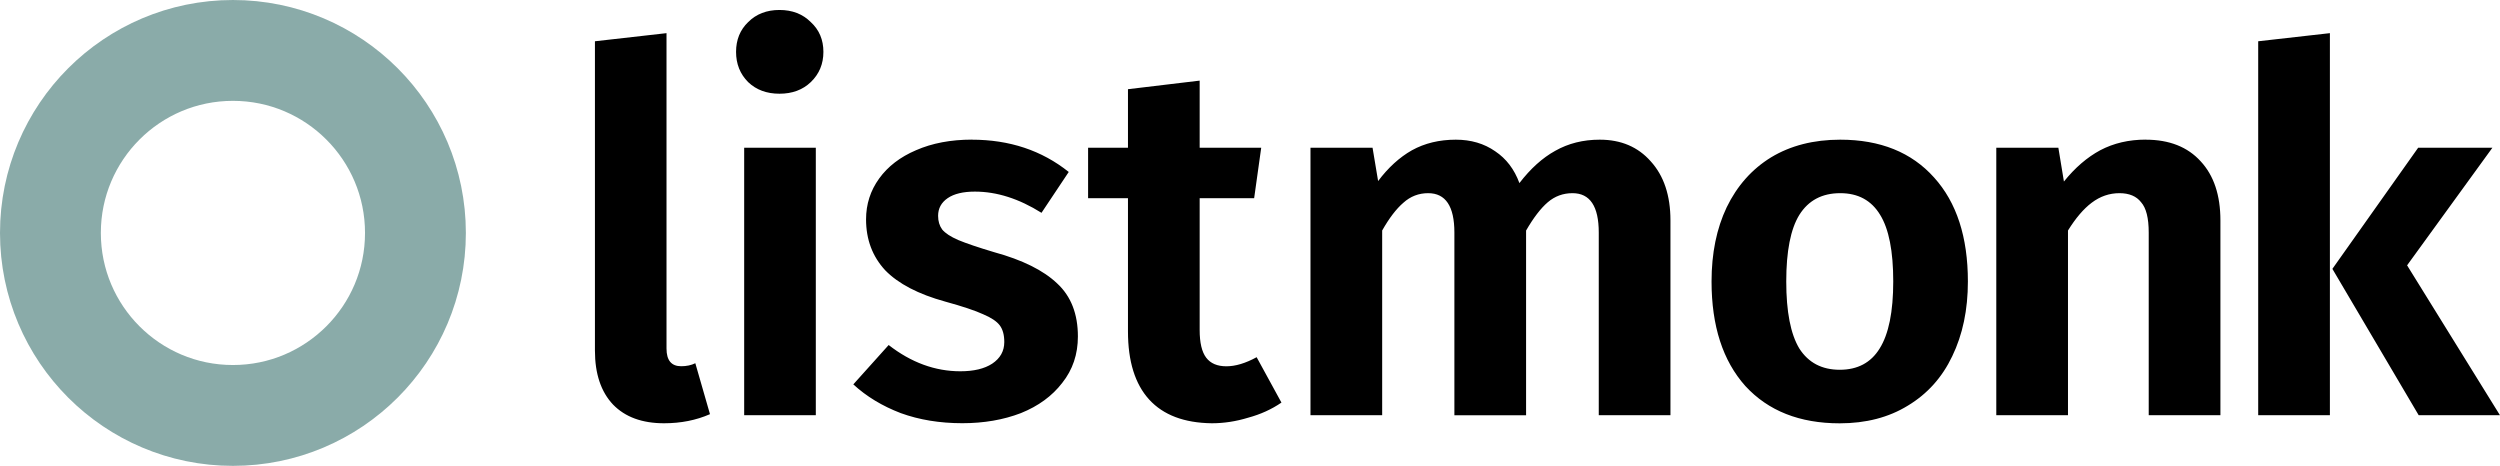
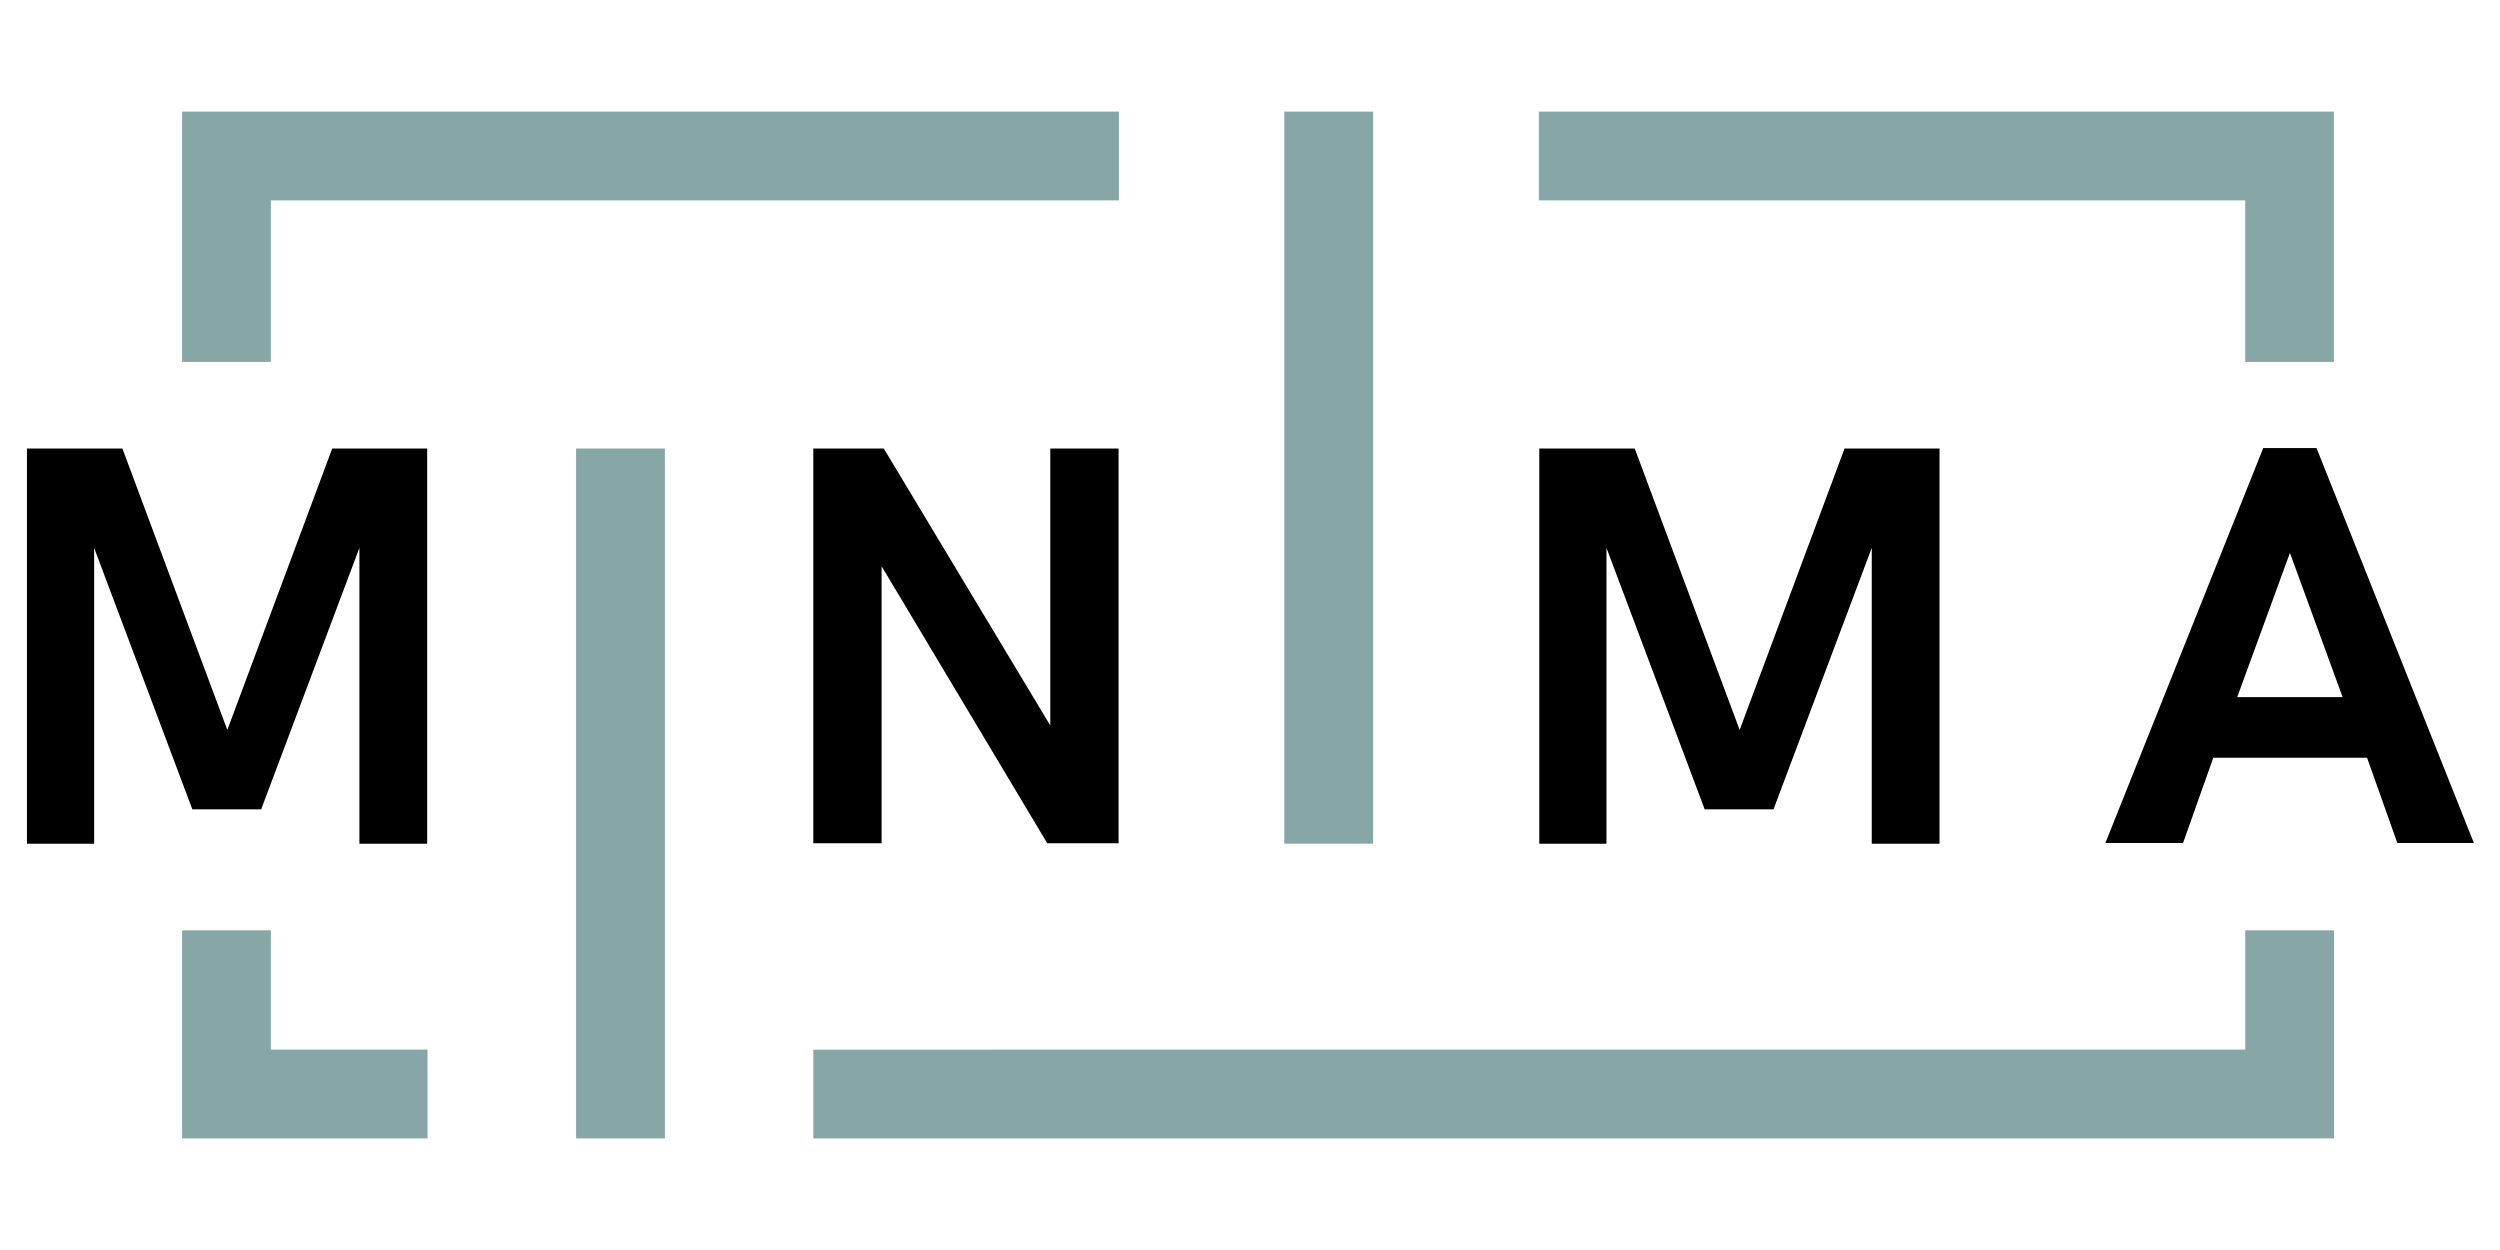
- <svg xmlns="http://www.w3.org/2000/svg" width="163.03" height="30.38" viewBox="0 0 43.135 8.038">
-   <circle cx="4.019" cy="4.019" r="3.149" fill="none" stroke="#8AABA9" stroke-width="1.74" />
-   <path d="M11.457 7.303q-.566 0-.879-.322-.313-.331-.313-.932V.712L11.5.572v5.442q0 .305.253.305.139 0 .244-.052l.253.879q-.357.157-.792.157zm2.619-4.754v4.615H12.84V2.549zM13.449.172q.331 0 .54.209.218.2.218.514 0 .313-.218.522-.209.2-.54.2-.331 0-.54-.2-.209-.209-.209-.522 0-.313.209-.514.209-.209.54-.209zm3.319 2.238q.975 0 1.672.557l-.47.705q-.583-.366-1.149-.366-.305 0-.47.113-.165.113-.165.305 0 .139.07.235.078.096.279.183.209.087.618.209.731.2 1.088.54.357.331.357.914 0 .462-.27.801-.261.34-.714.522-.453.174-1.01.174-.583 0-1.062-.174-.479-.183-.819-.496l.61-.679q.583.453 1.237.453.348 0 .549-.131.209-.139.209-.374 0-.183-.078-.287-.078-.104-.287-.192-.209-.096-.653-.218-.697-.192-1.036-.54-.331-.357-.331-.879 0-.392.226-.705.226-.313.636-.488.418-.183.967-.183zm5.342 4.536q-.253.174-.575.261-.313.096-.627.096-.714-.009-1.08-.409-.366-.401-.366-1.176V3.42h-.688v-.871h.688v-1.01l1.237-.148v1.158h1.062l-.122.871h-.94v2.273q0 .331.113.479.113.148.348.148.235 0 .522-.157zm5.493-4.536q.549 0 .879.374.34.374.34 1.019v3.361h-1.237V4.012q0-.679-.453-.679-.244 0-.427.157-.183.157-.374.488v3.187h-1.237V4.012q0-.679-.453-.679-.244 0-.427.165-.183.157-.366.479v3.187h-1.237V2.549h1.071l.096.575q.261-.348.583-.531.331-.183.758-.183.392 0 .679.2.287.192.418.549.287-.374.618-.557.34-.192.766-.192zm4.148 0q1.036 0 1.62.653.583.644.583 1.794 0 .731-.27 1.289-.261.549-.766.853-.496.305-1.176.305-1.036 0-1.628-.644-.583-.653-.583-1.803 0-.731.261-1.28.27-.557.766-.862.505-.305 1.193-.305zm0 .923q-.47 0-.705.374-.226.366-.226 1.149 0 .784.226 1.158.235.366.697.366.462 0 .688-.366.235-.374.235-1.158 0-.784-.226-1.149-.226-.374-.688-.374zm5.271-.923q.61 0 .949.374.34.366.34 1.019v3.361h-1.237V4.012q0-.374-.131-.522-.122-.157-.374-.157-.261 0-.479.165-.209.157-.409.479v3.187h-1.237V2.549h1.071l.096.583q.287-.357.627-.54.348-.183.784-.183zM40.2.572v6.592h-1.237V.712zm2.804 1.977l-1.472 2.029 1.602 2.586h-1.402l-1.489-2.525 1.48-2.09z" />
+ <svg xmlns="http://www.w3.org/2000/svg" width="4000" zoomAndPan="magnify" viewBox="0 0 3000 1500" height="2000" preserveAspectRatio="xMidYMid meet" version="1.2">
+   <defs>
+     <clipPath id="297e76153d">
+       <path d="M 1.02 405.262 L 484 405.262 L 484 880 L 1.02 880 Z M 1.02 405.262 " />
+     </clipPath>
+     <clipPath id="da79285ca5">
+       <path d="M 1.02 879.465 L 82.953 879.465 L 82.953 524.473 L 200.809 838.184 L 283.402 838.184 L 401.293 524.473 L 401.293 879.465 L 483.227 879.465 L 483.227 405.262 L 368.645 405.262 L 242.785 742.918 L 116.891 405.262 L 2.34 405.262 L 2.34 879.465 Z M 1.02 879.465 " />
+     </clipPath>
+     <clipPath id="d9e7a0c968">
+       <path d="M 0.02 0.262 L 482 0.262 L 482 474.559 L 0.02 474.559 Z M 0.02 0.262 " />
+     </clipPath>
+     <clipPath id="4b13695525">
+       <path d="M 0.02 474.465 L 81.953 474.465 L 81.953 119.473 L 199.809 433.184 L 282.402 433.184 L 400.293 119.473 L 400.293 474.465 L 482.227 474.465 L 482.227 0.262 L 367.645 0.262 L 241.785 337.918 L 115.891 0.262 L 1.34 0.262 L 1.34 474.465 Z M 0.02 474.465 " />
+     </clipPath>
+     <clipPath id="8447152b4e">
+       <rect x="0" width="483" y="0" height="475" />
+     </clipPath>
+     <clipPath id="3426854e2c">
+       <path d="M 188.504 983.379 L 295.047 983.379 L 295.047 1126.5 L 188.504 1126.5 Z M 188.504 1126.5 L 483.242 1126.5 L 483.242 1233.078 L 188.504 1233.078 Z M 188.504 1126.5 " />
+     </clipPath>
+     <clipPath id="a00d3498fb">
+       <path d="M 0.504 0.379 L 107.047 0.379 L 107.047 143.5 L 0.504 143.5 Z M 0.504 143.5 L 295.242 143.5 L 295.242 250.078 L 0.504 250.078 Z M 0.504 143.5 " />
+     </clipPath>
+     <clipPath id="ecfcc4ae38">
+       <rect x="0" width="296" y="0" height="251" />
+     </clipPath>
+     <clipPath id="20d3a3fade">
+       <path d="M 661.328 405.258 L 767.871 405.258 L 767.871 1233.059 L 661.328 1233.059 Z M 661.328 405.258 " />
+     </clipPath>
+     <clipPath id="5c969aecba">
+       <path d="M 0.328 0.258 L 106.871 0.258 L 106.871 828.059 L 0.328 828.059 Z M 0.328 0.258 " />
+     </clipPath>
+     <clipPath id="e6879760bc">
+       <rect x="0" width="107" y="0" height="829" />
+     </clipPath>
+     <clipPath id="264b769dc4">
+       <path d="M 188.5 0.934 L 1312.848 0.934 L 1312.848 107.477 L 188.5 107.477 Z M 188.5 107.477 L 295.043 107.477 L 295.043 301.348 L 188.5 301.348 Z M 188.5 107.477 " />
+     </clipPath>
+     <clipPath id="de1f6eed51">
+       <path d="M 0.5 0.934 L 1124.848 0.934 L 1124.848 107.477 L 0.5 107.477 Z M 0.5 107.477 L 107.043 107.477 L 107.043 301.348 L 0.5 301.348 Z M 0.5 107.477 " />
+     </clipPath>
+     <clipPath id="858e915019">
+       <rect x="0" width="1125" y="0" height="302" />
+     </clipPath>
+     <clipPath id="d117fd9eaf">
+       <path d="M 945.98 405.262 L 1312.281 405.262 L 1312.281 880 L 945.98 880 Z M 945.98 405.262 " />
+     </clipPath>
+     <clipPath id="2fca4d2824">
+       <path d="M 945.98 879.465 L 1027.914 879.465 L 1027.914 546.473 L 1227.039 879.465 L 1312.281 879.465 L 1312.281 405.262 L 1230.348 405.262 L 1230.348 737.594 L 1030.559 405.262 L 945.98 405.262 Z M 945.98 879.465 " />
+     </clipPath>
+     <clipPath id="9e4738c5e2">
+       <path d="M 0.98 0.262 L 367.281 0.262 L 367.281 474 L 0.98 474 Z M 0.98 0.262 " />
+     </clipPath>
+     <clipPath id="b6812c9558">
+       <path d="M 0.98 474.465 L 82.914 474.465 L 82.914 141.473 L 282.039 474.465 L 367.281 474.465 L 367.281 0.262 L 285.348 0.262 L 285.348 332.594 L 85.559 0.262 L 0.98 0.262 Z M 0.98 474.465 " />
+     </clipPath>
+     <clipPath id="f274fb78c0">
+       <rect x="0" width="368" y="0" height="475" />
+     </clipPath>
+     <clipPath id="a582c9f6bc">
+       <path d="M 1511.16 0.93 L 1617.703 0.93 L 1617.703 879.441 L 1511.16 879.441 Z M 1511.16 0.93 " />
+     </clipPath>
+     <clipPath id="4f30bbc680">
+       <path d="M 0.16 0.93 L 106.703 0.93 L 106.703 879.441 L 0.16 879.441 Z M 0.16 0.93 " />
+     </clipPath>
+     <clipPath id="f7f49f9585">
+       <rect x="0" width="107" y="0" height="880" />
+     </clipPath>
+     <clipPath id="91c509cac3">
+       <path d="M 1815.828 405.262 L 2299 405.262 L 2299 880 L 1815.828 880 Z M 1815.828 405.262 " />
+     </clipPath>
+     <clipPath id="f18258bd11">
+       <path d="M 1815.828 879.465 L 1897.766 879.465 L 1897.766 524.473 L 2015.617 838.184 L 2098.215 838.184 L 2216.102 524.473 L 2216.102 879.465 L 2298.035 879.465 L 2298.035 405.262 L 2183.453 405.262 L 2057.594 742.918 L 1931.699 405.262 L 1817.152 405.262 L 1817.152 879.465 Z M 1815.828 879.465 " />
+     </clipPath>
+     <clipPath id="b244f65e03">
+       <path d="M 0.828 0.262 L 483 0.262 L 483 474.559 L 0.828 474.559 Z M 0.828 0.262 " />
+     </clipPath>
+     <clipPath id="f05f9e1ab3">
+       <path d="M 0.828 474.465 L 82.766 474.465 L 82.766 119.473 L 200.617 433.184 L 283.215 433.184 L 401.102 119.473 L 401.102 474.465 L 483.035 474.465 L 483.035 0.262 L 368.453 0.262 L 242.594 337.918 L 116.699 0.262 L 2.152 0.262 L 2.152 474.465 Z M 0.828 474.465 " />
+     </clipPath>
+     <clipPath id="5ac7b4fbee">
+       <rect x="0" width="484" y="0" height="475" />
+     </clipPath>
+     <clipPath id="840e2c2fa9">
+       <path d="M 946.008 983.379 L 2770.914 983.379 L 2770.914 1233.32 L 946.008 1233.32 Z M 946.008 983.379 " />
+     </clipPath>
+     <clipPath id="13a165b24b">
+       <path d="M 2770.867 983.379 L 2770.867 1233.078 L 946.008 1233.078 L 946.008 1126.57 L 2664.324 1126.5 L 2664.324 983.379 Z M 2770.867 983.379 " />
+     </clipPath>
+     <clipPath id="35fd7e01b4">
+       <path d="M 0.008 0.379 L 1824.914 0.379 L 1824.914 250.078 L 0.008 250.078 Z M 0.008 0.379 " />
+     </clipPath>
+     <clipPath id="f159dd935a">
+       <path d="M 1824.867 0.379 L 1824.867 250.078 L 0.008 250.078 L 0.008 143.57 L 1718.324 143.5 L 1718.324 0.379 Z M 1824.867 0.379 " />
+     </clipPath>
+     <clipPath id="5ae768dfd9">
+       <rect x="0" width="1825" y="0" height="251" />
+     </clipPath>
+     <clipPath id="ca7cf537ff">
+       <path d="M 1816.625 0.934 L 2770.875 0.934 L 2770.875 107.477 L 1816.625 107.477 Z M 2664.227 107.477 L 2770.875 107.477 L 2770.875 301.348 L 2664.227 301.348 Z M 2664.227 107.477 " />
+     </clipPath>
+     <clipPath id="bd18acf0e9">
+       <path d="M 0.625 0.934 L 954.875 0.934 L 954.875 107.477 L 0.625 107.477 Z M 848.227 107.477 L 954.875 107.477 L 954.875 301.348 L 848.227 301.348 Z M 848.227 107.477 " />
+     </clipPath>
+     <clipPath id="1dfb0dff0d">
+       <rect x="0" width="955" y="0" height="302" />
+     </clipPath>
+     <clipPath id="56c6f2a870">
+       <path d="M 2496.121 404.641 L 2939 404.641 L 2939 880 L 2496.121 880 Z M 2496.121 404.641 " />
+     </clipPath>
+     <clipPath id="b03eabf7e4">
+       <path d="M 2654.633 703.59 L 2717.91 530.465 L 2781.152 703.59 Z M 2771.578 459.215 L 2749.824 404.641 L 2685.887 404.641 L 2496.121 879.434 L 2589.367 879.434 L 2625.949 776.266 L 2810.457 776.266 L 2847.109 879.434 L 2939 879.434 Z M 2771.578 459.215 " />
+     </clipPath>
+     <clipPath id="cfcc838fa5">
+       <path d="M 0.121 0.641 L 443 0.641 L 443 475 L 0.121 475 Z M 0.121 0.641 " />
+     </clipPath>
+     <clipPath id="05ac8ab784">
+       <path d="M 158.633 299.59 L 221.91 126.465 L 285.152 299.59 Z M 275.578 55.215 L 253.824 0.641 L 189.887 0.641 L 0.121 475.434 L 93.367 475.434 L 129.949 372.266 L 314.457 372.266 L 351.109 475.434 L 443 475.434 Z M 275.578 55.215 " />
+     </clipPath>
+     <clipPath id="f7d81b94c4">
+       <rect x="0" width="443" y="0" height="476" />
+     </clipPath>
+     <clipPath id="e023843391">
+       <rect x="0" width="2940" y="0" height="1234" />
+     </clipPath>
+   </defs>
+   <g id="443eb718aa">
+     <g transform="matrix(1,0,0,1,30,133)">
+       <g clip-path="url(#e023843391)">
+         <g clip-rule="nonzero" clip-path="url(#297e76153d)">
+           <g clip-rule="nonzero" clip-path="url(#da79285ca5)">
+             <g transform="matrix(1,0,0,1,1,405)">
+               <g id="abb63a8638" clip-path="url(#8447152b4e)">
+                 <g clip-rule="nonzero" clip-path="url(#d9e7a0c968)">
+                   <g clip-rule="nonzero" clip-path="url(#4b13695525)">
+                     <path style=" stroke:none;fill-rule:nonzero;fill:#000000;fill-opacity:1;" d="M 0.02 0.262 L 481.621 0.262 L 481.621 474.457 L 0.02 474.457 Z M 0.02 0.262 " />
+                   </g>
+                 </g>
+               </g>
+             </g>
+           </g>
+         </g>
+         <g clip-rule="nonzero" clip-path="url(#3426854e2c)">
+           <g transform="matrix(1,0,0,1,188,983)">
+             <g id="85f3eb6beb" clip-path="url(#ecfcc4ae38)">
+               <g clip-rule="nonzero" clip-path="url(#a00d3498fb)">
+                 <path style=" stroke:none;fill-rule:nonzero;fill:#86a7a5;fill-opacity:1;" d="M 0.504 0.379 L 295.062 0.379 L 295.062 250.07 L 0.504 250.07 Z M 0.504 0.379 " />
+               </g>
+             </g>
+           </g>
+         </g>
+         <g clip-rule="nonzero" clip-path="url(#20d3a3fade)">
+           <g transform="matrix(1,0,0,1,661,405)">
+             <g id="8d6a3061f0" clip-path="url(#e6879760bc)">
+               <g clip-rule="nonzero" clip-path="url(#5c969aecba)">
+                 <path style=" stroke:none;fill-rule:nonzero;fill:#86a7a5;fill-opacity:1;" d="M 0.328 0.258 L 106.887 0.258 L 106.887 828.148 L 0.328 828.148 Z M 0.328 0.258 " />
+               </g>
+             </g>
+           </g>
+         </g>
+         <g clip-rule="nonzero" clip-path="url(#264b769dc4)">
+           <g transform="matrix(1,0,0,1,188,0.000000000000113687)">
+             <g id="ef90e2c1fb" clip-path="url(#858e915019)">
+               <g clip-rule="nonzero" clip-path="url(#de1f6eed51)">
+                 <path style=" stroke:none;fill-rule:nonzero;fill:#86a7a5;fill-opacity:1;" d="M 0.5 0.934 L 1124.715 0.934 L 1124.715 301.352 L 0.5 301.352 Z M 0.5 0.934 " />
+               </g>
+             </g>
+           </g>
+         </g>
+         <g clip-rule="nonzero" clip-path="url(#d117fd9eaf)">
+           <g clip-rule="nonzero" clip-path="url(#2fca4d2824)">
+             <g transform="matrix(1,0,0,1,945,405)">
+               <g id="004241c3b2" clip-path="url(#f274fb78c0)">
+                 <g clip-rule="nonzero" clip-path="url(#9e4738c5e2)">
+                   <g clip-rule="nonzero" clip-path="url(#b6812c9558)">
+                     <path style=" stroke:none;fill-rule:nonzero;fill:#000000;fill-opacity:1;" d="M 0.98 0.262 L 367.281 0.262 L 367.281 473.879 L 0.98 473.879 Z M 0.98 0.262 " />
+                   </g>
+                 </g>
+               </g>
+             </g>
+           </g>
+         </g>
+         <g clip-rule="nonzero" clip-path="url(#a582c9f6bc)">
+           <g transform="matrix(1,0,0,1,1511,0.000000000000113687)">
+             <g id="9213c1ad41" clip-path="url(#f7f49f9585)">
+               <g clip-rule="nonzero" clip-path="url(#4f30bbc680)">
+                 <path style=" stroke:none;fill-rule:nonzero;fill:#86a7a5;fill-opacity:1;" d="M 0.16 0.93 L 106.719 0.93 L 106.719 879.629 L 0.16 879.629 Z M 0.16 0.93 " />
+               </g>
+             </g>
+           </g>
+         </g>
+         <g clip-rule="nonzero" clip-path="url(#91c509cac3)">
+           <g clip-rule="nonzero" clip-path="url(#f18258bd11)">
+             <g transform="matrix(1,0,0,1,1815,405)">
+               <g id="abc073d2c7" clip-path="url(#5ac7b4fbee)">
+                 <g clip-rule="nonzero" clip-path="url(#b244f65e03)">
+                   <g clip-rule="nonzero" clip-path="url(#f05f9e1ab3)">
+                     <path style=" stroke:none;fill-rule:nonzero;fill:#000000;fill-opacity:1;" d="M 0.828 0.262 L 482.434 0.262 L 482.434 474.457 L 0.828 474.457 Z M 0.828 0.262 " />
+                   </g>
+                 </g>
+               </g>
+             </g>
+           </g>
+         </g>
+         <g clip-rule="nonzero" clip-path="url(#840e2c2fa9)">
+           <g clip-rule="nonzero" clip-path="url(#13a165b24b)">
+             <g transform="matrix(1,0,0,1,946,983)">
+               <g id="f8dedba5b4" clip-path="url(#5ae768dfd9)">
+                 <g clip-rule="nonzero" clip-path="url(#35fd7e01b4)">
+                   <g clip-rule="nonzero" clip-path="url(#f159dd935a)">
+                     <path style=" stroke:none;fill-rule:nonzero;fill:#86a7a5;fill-opacity:1;" d="M 0.008 0.379 L 1824.914 0.379 L 1824.914 250.07 L 0.008 250.07 Z M 0.008 0.379 " />
+                   </g>
+                 </g>
+               </g>
+             </g>
+           </g>
+         </g>
+         <g clip-rule="nonzero" clip-path="url(#ca7cf537ff)">
+           <g transform="matrix(1,0,0,1,1816,0.000000000000113687)">
+             <g id="dad2f0ea95" clip-path="url(#1dfb0dff0d)">
+               <g clip-rule="nonzero" clip-path="url(#bd18acf0e9)">
+                 <path style=" stroke:none;fill-rule:nonzero;fill:#86a7a5;fill-opacity:1;" d="M 0.625 0.934 L 954.68 0.934 L 954.68 301.352 L 0.625 301.352 Z M 0.625 0.934 " />
+               </g>
+             </g>
+           </g>
+         </g>
+         <g clip-rule="nonzero" clip-path="url(#56c6f2a870)">
+           <g clip-rule="nonzero" clip-path="url(#b03eabf7e4)">
+             <g transform="matrix(1,0,0,1,2496,404)">
+               <g id="667476aed2" clip-path="url(#f7d81b94c4)">
+                 <g clip-rule="nonzero" clip-path="url(#cfcc838fa5)">
+                   <g clip-rule="nonzero" clip-path="url(#05ac8ab784)">
+                     <path style=" stroke:none;fill-rule:nonzero;fill:#000000;fill-opacity:1;" d="M 0.121 0.641 L 442.98 0.641 L 442.98 474.637 L 0.121 474.637 Z M 0.121 0.641 " />
+                   </g>
+                 </g>
+               </g>
+             </g>
+           </g>
+         </g>
+       </g>
+     </g>
+   </g>
</svg>
